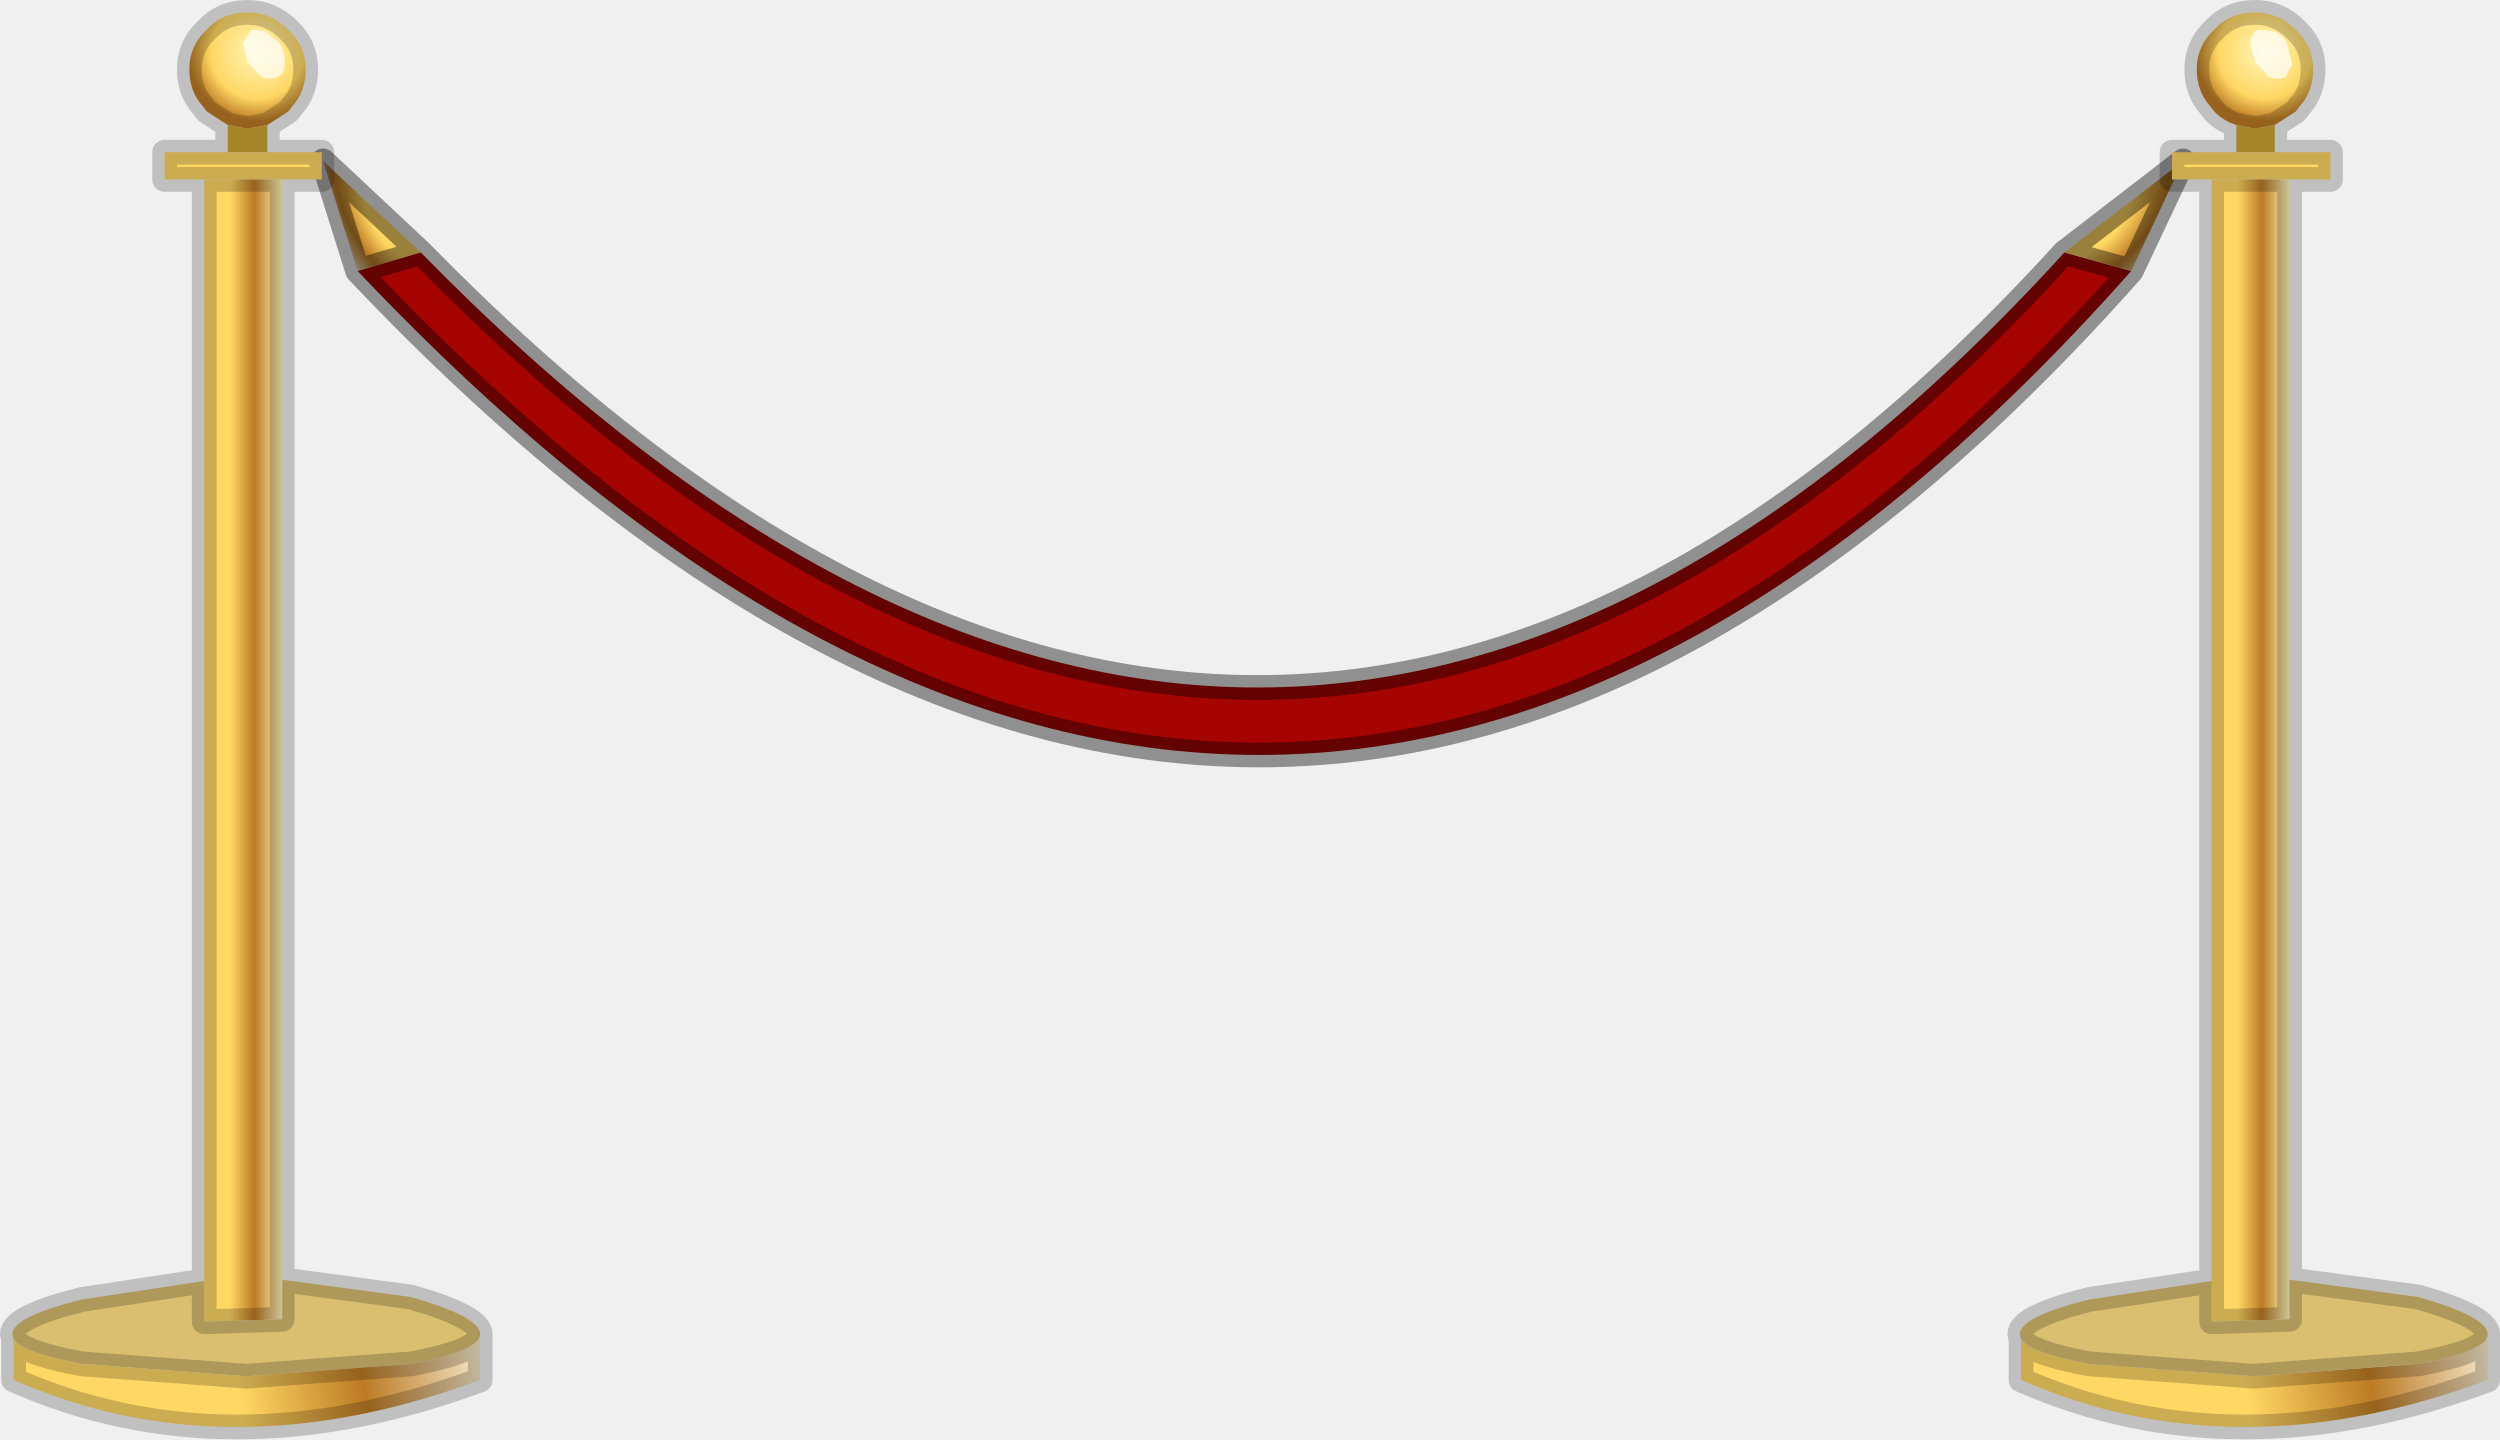
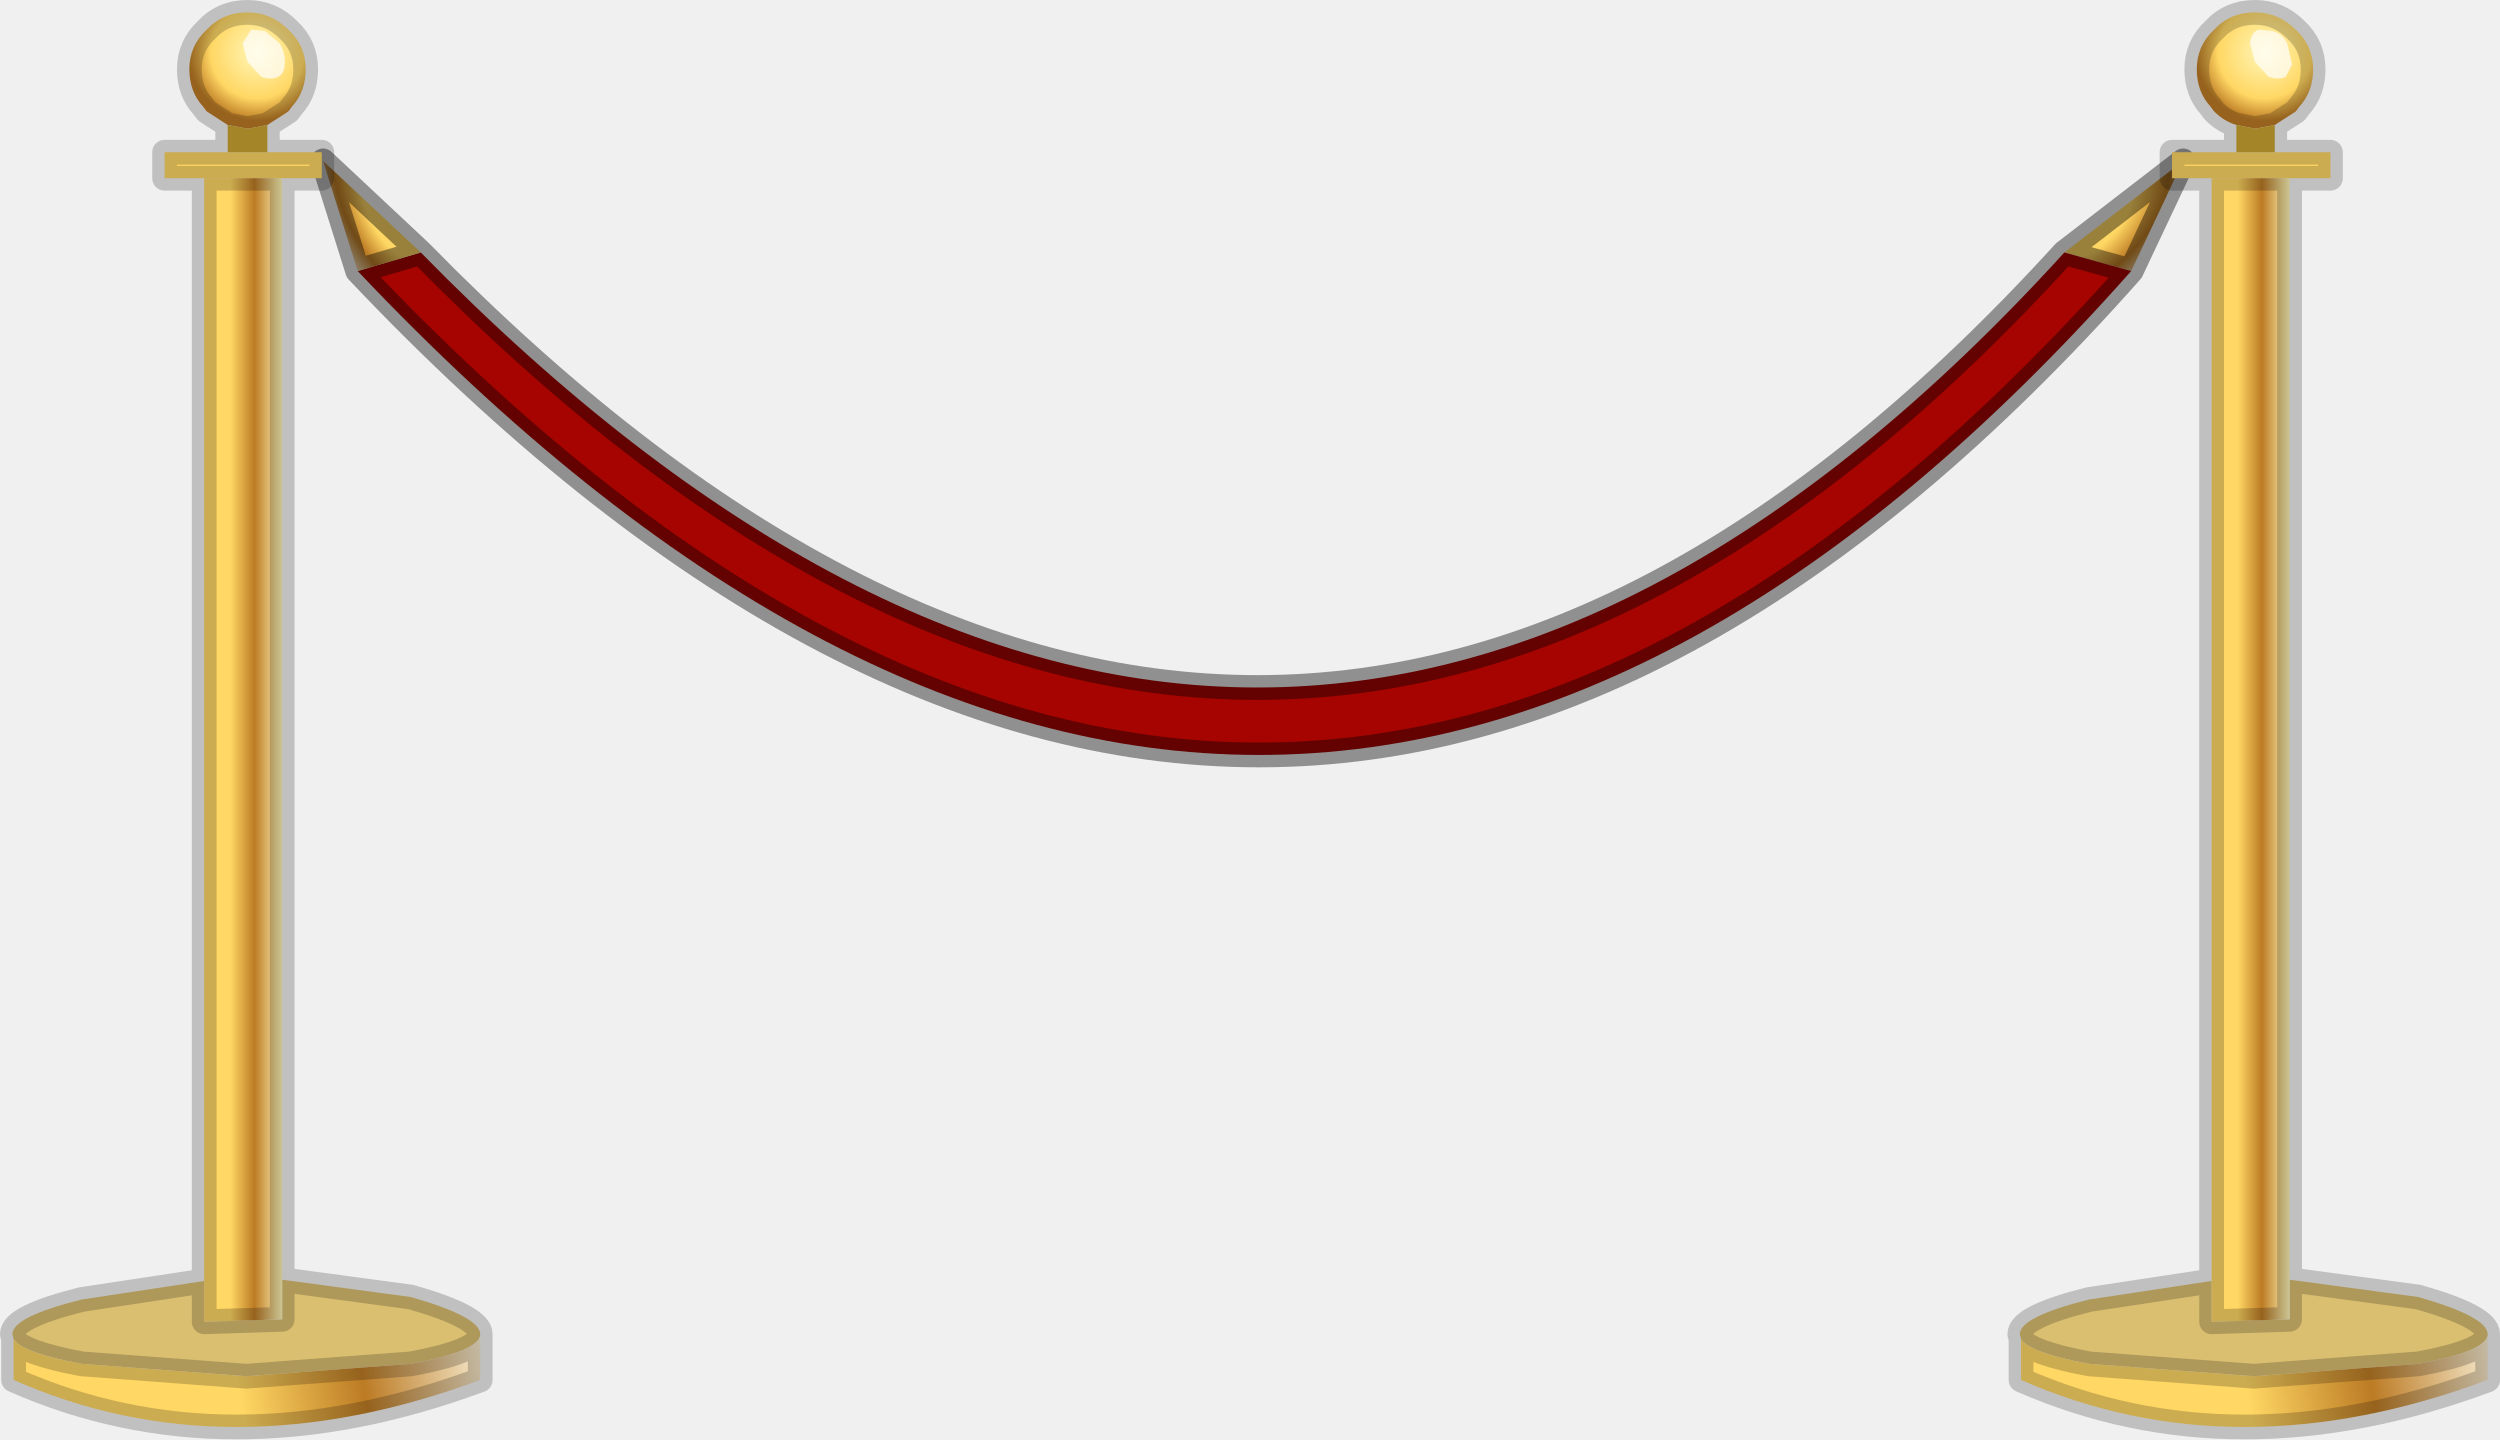
<svg xmlns="http://www.w3.org/2000/svg" xmlns:xlink="http://www.w3.org/1999/xlink" height="58.15px" width="101.0px">
  <g transform="matrix(1.0, 0.0, 0.0, 1.0, 51.25, 57.5)">
    <use height="58.15" transform="matrix(1.0, 0.0, 0.0, 1.0, -51.25, -57.5)" width="101.0" xlink:href="#decoration180-shape0" />
  </g>
  <defs>
    <g id="decoration180-shape0" transform="matrix(1.0, 0.0, 0.0, 1.0, 51.25, 57.5)">
-       <path d="M-36.8 -46.55 L-38.2 -51.0 -34.25 -47.3 -36.8 -46.55" fill="url(#decoration180-gradient0)" fill-rule="evenodd" stroke="none" />
-       <path d="M-36.8 -46.55 L-34.25 -47.3 Q0.15 -12.15 32.15 -47.3 L34.85 -46.55 Q0.2 -7.45 -36.8 -46.55" fill="#a50400" fill-rule="evenodd" stroke="none" />
-       <path d="M32.15 -47.3 L36.95 -51.0 34.85 -46.55 32.15 -47.3" fill="url(#decoration180-gradient1)" fill-rule="evenodd" stroke="none" />
-       <path d="M-34.25 -47.3 L-38.2 -51.0 -36.8 -46.55 -34.25 -47.3 Q0.15 -12.15 32.15 -47.3 L36.95 -51.0 34.85 -46.55 Q0.2 -7.45 -36.8 -46.55 M32.15 -47.3 L34.85 -46.55" fill="none" stroke="#000000" stroke-linecap="round" stroke-linejoin="round" stroke-opacity="0.4" stroke-width="1.0" />
+       <path d="M34.85 -46.55 L32.15 -47.3 36.95 -51.0 34.85 -46.55" fill="url(#decoration180-gradient0)" fill-rule="evenodd" stroke="none" />
+       <path d="M32.15 -47.3 L34.85 -46.55 Q0.2 -7.45 -36.8 -46.55 L-34.25 -47.3 Q0.15 -12.15 32.15 -47.3" fill="#a50400" fill-rule="evenodd" stroke="none" />
+       <path d="M-34.25 -47.3 L-36.8 -46.55 -38.2 -51.0 -34.25 -47.3" fill="url(#decoration180-gradient1)" fill-rule="evenodd" stroke="none" />
+       <path d="M32.15 -47.3 L34.85 -46.55 36.95 -51.0 32.15 -47.3 Q0.15 -12.15 -34.25 -47.3 L-36.8 -46.55 Q0.2 -7.45 34.85 -46.55 M-34.25 -47.3 L-38.2 -51.0 -36.8 -46.55" fill="none" stroke="#000000" stroke-linecap="round" stroke-linejoin="round" stroke-opacity="0.4" stroke-width="1.0" />
      <path d="M-42.05 -52.45 L-42.9 -53.0 -43.05 -53.2 Q-43.6 -53.8 -43.6 -54.7 -43.6 -55.65 -42.9 -56.3 -42.25 -57.0 -41.25 -57.0 -40.3 -57.0 -39.6 -56.3 -38.9 -55.65 -38.9 -54.7 -38.9 -53.8 -39.45 -53.2 L-39.6 -53.0 -40.45 -52.45 -41.25 -52.3 -42.05 -52.45" fill="url(#decoration180-gradient2)" fill-rule="evenodd" stroke="none" />
-       <path d="M-40.45 -51.35 L-38.25 -51.35 -38.25 -50.25 -39.85 -50.25 -43.0 -50.25 -44.6 -50.25 -44.6 -51.35 -42.05 -51.35 -40.45 -51.35" fill="#ffd764" fill-rule="evenodd" stroke="none" />
+       <path d="M-40.45 -51.35 L-38.25 -51.35 -38.25 -50.3 -39.85 -50.3 -43.0 -50.3 -44.6 -50.3 -44.6 -51.35 -42.05 -51.35 -40.45 -51.35" fill="#ffd764" fill-rule="evenodd" stroke="none" />
      <path d="M-42.05 -51.35 L-42.05 -52.45 -41.25 -52.3 -40.45 -52.45 -40.45 -51.35 -42.05 -51.35" fill="#cda632" fill-rule="evenodd" stroke="none" />
-       <path d="M-39.85 -50.25 L-39.85 -5.8 -39.85 -4.2 -43.0 -4.1 -43.0 -5.75 -43.0 -50.25 -39.85 -50.25" fill="url(#decoration180-gradient3)" fill-rule="evenodd" stroke="none" />
      <path d="M-39.85 -5.8 L-34.65 -5.1 Q-31.85 -4.3 -31.85 -3.6 L-31.85 -3.55 Q-31.95 -2.9 -34.65 -2.4 L-41.3 -1.9 -47.95 -2.4 Q-50.35 -2.85 -50.7 -3.4 L-50.75 -3.6 Q-50.75 -4.3 -47.95 -5.0 L-43.0 -5.75 -43.0 -4.1 -39.85 -4.2 -39.85 -5.8" fill="#dabf71" fill-rule="evenodd" stroke="none" />
-       <path d="M-31.85 -3.55 L-31.85 -1.75 Q-42.1 2.05 -50.7 -1.75 L-50.7 -3.4 Q-50.35 -2.85 -47.95 -2.4 L-41.3 -1.9 -34.65 -2.4 Q-31.95 -2.9 -31.85 -3.55" fill="url(#decoration180-gradient4)" fill-rule="evenodd" stroke="none" />
-       <path d="M-40.45 -51.35 L-38.25 -51.35 -38.25 -50.25 -39.85 -50.25 -39.85 -5.8 -34.65 -5.1 Q-31.85 -4.3 -31.85 -3.6 L-31.85 -3.55 -31.85 -1.75 Q-42.1 2.05 -50.7 -1.75 L-50.7 -3.4 -50.75 -3.6 Q-50.75 -4.3 -47.95 -5.0 L-43.0 -5.75 -43.0 -50.25 -44.6 -50.25 -44.6 -51.35 -42.05 -51.35 -42.05 -52.45 -42.9 -53.0 -43.05 -53.2 Q-43.6 -53.8 -43.6 -54.7 -43.6 -55.65 -42.9 -56.3 -42.25 -57.0 -41.25 -57.0 -40.3 -57.0 -39.6 -56.3 -38.9 -55.65 -38.9 -54.7 -38.9 -53.8 -39.45 -53.2 L-39.6 -53.0 -40.45 -52.45 -40.45 -51.35 -42.05 -51.35 M-40.45 -52.45 L-41.25 -52.3 -42.05 -52.45 M-43.0 -50.25 L-39.85 -50.25 M-31.85 -3.55 Q-31.95 -2.9 -34.65 -2.4 L-41.3 -1.9 -47.95 -2.4 Q-50.35 -2.85 -50.7 -3.4 M-43.0 -5.75 L-43.0 -4.1 -39.85 -4.2 -39.85 -5.8" fill="none" stroke="#000000" stroke-linecap="round" stroke-linejoin="round" stroke-opacity="0.2" stroke-width="1.0" />
+       <path d="M-31.85 -3.55 L-31.85 -1.75 Q-42.1 2.05 -50.7 -1.75 L-50.7 -3.4 Q-50.35 -2.85 -47.95 -2.4 L-41.3 -1.9 -34.65 -2.4 Q-31.95 -2.9 -31.85 -3.55" fill="url(#decoration180-gradient3)" fill-rule="evenodd" stroke="none" />
+       <path d="M-39.85 -50.3 L-39.85 -5.8 -39.85 -4.2 -43.0 -4.1 -43.0 -5.75 -43.0 -50.3 -39.85 -50.3" fill="url(#decoration180-gradient4)" fill-rule="evenodd" stroke="none" />
+       <path d="M-40.45 -51.35 L-38.25 -51.35 -38.25 -50.3 -39.85 -50.3 -39.85 -5.8 -34.65 -5.1 Q-31.85 -4.3 -31.85 -3.6 L-31.85 -3.55 -31.85 -1.75 Q-42.1 2.05 -50.7 -1.75 L-50.7 -3.4 -50.75 -3.6 Q-50.75 -4.3 -47.95 -5.0 L-43.0 -5.75 -43.0 -50.3 -44.6 -50.3 -44.6 -51.35 -42.05 -51.35 -42.05 -52.45 -42.9 -53.0 -43.05 -53.2 Q-43.6 -53.8 -43.6 -54.7 -43.6 -55.65 -42.9 -56.3 -42.25 -57.0 -41.25 -57.0 -40.3 -57.0 -39.6 -56.3 -38.9 -55.65 -38.9 -54.7 -38.9 -53.8 -39.45 -53.2 L-39.6 -53.0 -40.45 -52.45 -40.45 -51.35 -42.05 -51.35 M-40.45 -52.45 L-41.25 -52.3 -42.05 -52.45 M-31.85 -3.55 Q-31.95 -2.9 -34.65 -2.4 L-41.3 -1.9 -47.95 -2.4 Q-50.35 -2.85 -50.7 -3.4 M-43.0 -5.75 L-43.0 -4.1 -39.85 -4.2 -39.85 -5.8 M-43.0 -50.3 L-39.85 -50.3" fill="none" stroke="#000000" stroke-linecap="round" stroke-linejoin="round" stroke-opacity="0.2" stroke-width="1.0" />
      <path d="M-40.7 -54.4 L-41.25 -55.0 -41.45 -55.75 -41.1 -56.3 -40.55 -56.25 -39.95 -55.75 Q-39.7 -55.3 -39.75 -54.9 -39.75 -54.55 -40.0 -54.4 -40.3 -54.25 -40.7 -54.4" fill="#ffffff" fill-opacity="0.702" fill-rule="evenodd" stroke="none" />
-       <path d="M40.65 -51.35 L42.9 -51.35 42.9 -50.25 41.25 -50.25 38.1 -50.25 36.5 -50.25 36.5 -51.35 39.1 -51.35 40.65 -51.35" fill="#ffd764" fill-rule="evenodd" stroke="none" />
+       <path d="M40.65 -51.35 L42.9 -51.35 42.9 -50.3 41.25 -50.3 38.1 -50.3 36.5 -50.3 36.5 -51.35 39.1 -51.35 40.65 -51.35" fill="#ffd764" fill-rule="evenodd" stroke="none" />
      <path d="M39.1 -52.45 Q38.6 -52.6 38.2 -53.0 L38.05 -53.2 Q37.5 -53.8 37.5 -54.7 37.5 -55.65 38.2 -56.3 38.85 -57.0 39.85 -57.0 40.8 -57.0 41.5 -56.3 42.2 -55.65 42.2 -54.7 42.2 -53.8 41.65 -53.2 L41.5 -53.0 40.65 -52.45 39.85 -52.3 39.1 -52.45" fill="url(#decoration180-gradient5)" fill-rule="evenodd" stroke="none" />
      <path d="M39.1 -51.35 L39.1 -52.45 39.85 -52.3 40.65 -52.45 40.65 -51.35 39.1 -51.35" fill="#cda632" fill-rule="evenodd" stroke="none" />
-       <path d="M41.25 -50.25 L41.25 -5.8 41.25 -4.2 38.1 -4.1 38.1 -5.75 38.1 -50.25 41.25 -50.25" fill="url(#decoration180-gradient6)" fill-rule="evenodd" stroke="none" />
-       <path d="M49.25 -3.55 L49.25 -1.75 Q39.05 2.05 30.4 -1.75 L30.4 -3.4 Q30.75 -2.85 33.15 -2.4 L39.8 -1.9 46.45 -2.4 Q49.15 -2.9 49.25 -3.55" fill="url(#decoration180-gradient7)" fill-rule="evenodd" stroke="none" />
      <path d="M41.25 -5.8 L46.45 -5.1 Q49.25 -4.3 49.25 -3.6 L49.25 -3.55 Q49.15 -2.9 46.45 -2.4 L39.8 -1.9 33.15 -2.4 Q30.75 -2.85 30.4 -3.4 L30.35 -3.6 Q30.35 -4.3 33.15 -5.0 L38.1 -5.75 38.1 -4.1 41.25 -4.2 41.25 -5.8" fill="#dabf71" fill-rule="evenodd" stroke="none" />
-       <path d="M40.65 -51.35 L42.9 -51.35 42.9 -50.25 41.25 -50.25 41.25 -5.8 46.45 -5.1 Q49.25 -4.3 49.25 -3.6 L49.25 -3.55 49.25 -1.75 Q39.05 2.05 30.4 -1.75 L30.4 -3.4 30.35 -3.6 Q30.35 -4.3 33.15 -5.0 L38.1 -5.75 38.1 -50.25 36.5 -50.25 36.5 -51.35 39.1 -51.35 39.1 -52.45 Q38.6 -52.6 38.2 -53.0 L38.05 -53.2 Q37.5 -53.8 37.5 -54.7 37.5 -55.65 38.2 -56.3 38.85 -57.0 39.85 -57.0 40.8 -57.0 41.5 -56.3 42.2 -55.65 42.2 -54.7 42.2 -53.8 41.65 -53.2 L41.5 -53.0 40.65 -52.45 40.65 -51.35 39.1 -51.35 M40.65 -52.45 L39.85 -52.3 39.1 -52.45 M38.1 -50.25 L41.25 -50.25 M49.25 -3.55 Q49.15 -2.9 46.45 -2.4 L39.8 -1.9 33.15 -2.4 Q30.75 -2.85 30.4 -3.4 M38.1 -5.75 L38.1 -4.1 41.25 -4.2 41.25 -5.8" fill="none" stroke="#000000" stroke-linecap="round" stroke-linejoin="round" stroke-opacity="0.2" stroke-width="1.0" />
+       <path d="M49.25 -3.55 L49.25 -1.75 Q39.05 2.05 30.4 -1.75 L30.4 -3.4 Q30.75 -2.85 33.15 -2.4 L39.8 -1.9 46.45 -2.4 Q49.15 -2.9 49.25 -3.55" fill="url(#decoration180-gradient6)" fill-rule="evenodd" stroke="none" />
+       <path d="M41.25 -50.3 L41.25 -5.8 41.25 -4.2 38.1 -4.1 38.1 -5.75 38.1 -50.3 41.25 -50.3" fill="url(#decoration180-gradient7)" fill-rule="evenodd" stroke="none" />
+       <path d="M40.65 -51.35 L42.9 -51.35 42.9 -50.3 41.25 -50.3 41.25 -5.8 46.45 -5.1 Q49.25 -4.3 49.25 -3.6 L49.25 -3.55 49.25 -1.75 Q39.05 2.05 30.4 -1.75 L30.4 -3.4 30.35 -3.6 Q30.35 -4.3 33.15 -5.0 L38.1 -5.75 38.1 -50.3 36.5 -50.3 36.5 -51.35 39.1 -51.35 39.1 -52.45 Q38.6 -52.6 38.2 -53.0 L38.05 -53.2 Q37.5 -53.8 37.5 -54.7 37.5 -55.65 38.2 -56.3 38.85 -57.0 39.85 -57.0 40.8 -57.0 41.5 -56.3 42.2 -55.65 42.2 -54.7 42.2 -53.8 41.65 -53.2 L41.5 -53.0 40.65 -52.45 40.65 -51.35 39.1 -51.35 M40.65 -52.45 L39.85 -52.3 39.1 -52.45 M49.25 -3.55 Q49.15 -2.9 46.45 -2.4 L39.8 -1.9 33.15 -2.4 Q30.75 -2.85 30.4 -3.4 M38.1 -5.75 L38.1 -4.1 41.25 -4.2 41.25 -5.8 M38.1 -50.3 L41.25 -50.3" fill="none" stroke="#000000" stroke-linecap="round" stroke-linejoin="round" stroke-opacity="0.2" stroke-width="1.0" />
      <path d="M40.4 -54.4 L39.85 -55.0 39.65 -55.75 Q39.7 -56.2 40.0 -56.3 L40.55 -56.25 Q40.95 -56.15 41.15 -55.75 L41.35 -54.9 41.1 -54.4 Q40.8 -54.25 40.4 -54.4" fill="#ffffff" fill-opacity="0.702" fill-rule="evenodd" stroke="none" />
    </g>
-     <radialGradient cx="0" cy="0" gradientTransform="matrix(0.0035, 0.0061, -0.0029, 0.0016, -35.35, -48.75)" gradientUnits="userSpaceOnUse" id="decoration180-gradient0" r="819.2" spreadMethod="pad">
+     <radialGradient cx="0" cy="0" gradientTransform="matrix(0.0052, -0.0052, 0.0028, 0.0028, 33.25, -48.65)" gradientUnits="userSpaceOnUse" id="decoration180-gradient0" r="819.2" spreadMethod="pad">
      <stop offset="0.325" stop-color="#ffd764" />
      <stop offset="0.639" stop-color="#bc7b24" />
      <stop offset="1.0" stop-color="#fefae7" />
    </radialGradient>
-     <radialGradient cx="0" cy="0" gradientTransform="matrix(0.0052, -0.0052, 0.0028, 0.0028, 33.25, -48.65)" gradientUnits="userSpaceOnUse" id="decoration180-gradient1" r="819.2" spreadMethod="pad">
+     <radialGradient cx="0" cy="0" gradientTransform="matrix(0.0035, 0.0061, -0.0029, 0.0016, -35.35, -48.75)" gradientUnits="userSpaceOnUse" id="decoration180-gradient1" r="819.2" spreadMethod="pad">
      <stop offset="0.325" stop-color="#ffd764" />
      <stop offset="0.639" stop-color="#bc7b24" />
      <stop offset="1.0" stop-color="#fefae7" />
    </radialGradient>
    <radialGradient cx="0" cy="0" gradientTransform="matrix(0.0034, 0.0, 0.0, 0.0034, -40.85, -55.4)" gradientUnits="userSpaceOnUse" id="decoration180-gradient2" r="819.2" spreadMethod="pad">
      <stop offset="0.0" stop-color="#fff7b9" />
      <stop offset="0.678" stop-color="#ffd764" />
      <stop offset="1.0" stop-color="#bc7b24" />
    </radialGradient>
-     <linearGradient gradientTransform="matrix(0.0019, 0.0, 0.0, 0.0284, -41.4, -27.05)" gradientUnits="userSpaceOnUse" id="decoration180-gradient3" spreadMethod="pad" x1="-819.2" x2="819.2">
+     <linearGradient gradientTransform="matrix(0.0096, -0.0015, 4.0E-4, 0.0022, -38.9, -2.05)" gradientUnits="userSpaceOnUse" id="decoration180-gradient3" spreadMethod="pad" x1="-819.2" x2="819.2">
+       <stop offset="0.325" stop-color="#ffd764" />
+       <stop offset="0.639" stop-color="#bc7b24" />
+       <stop offset="1.0" stop-color="#fefae7" />
+     </linearGradient>
+     <linearGradient gradientTransform="matrix(0.0019, 0.0, 0.0, 0.0284, -41.4, -27.05)" gradientUnits="userSpaceOnUse" id="decoration180-gradient4" spreadMethod="pad" x1="-819.2" x2="819.2">
      <stop offset="0.325" stop-color="#ffd764" />
      <stop offset="0.639" stop-color="#bc7b24" />
      <stop offset="1.0" stop-color="#fff7b9" />
-     </linearGradient>
-     <linearGradient gradientTransform="matrix(0.0096, -0.0015, 4.0E-4, 0.0022, -38.9, -2.05)" gradientUnits="userSpaceOnUse" id="decoration180-gradient4" spreadMethod="pad" x1="-819.2" x2="819.2">
-       <stop offset="0.325" stop-color="#ffd764" />
-       <stop offset="0.639" stop-color="#bc7b24" />
-       <stop offset="1.0" stop-color="#fefae7" />
    </linearGradient>
    <radialGradient cx="0" cy="0" gradientTransform="matrix(0.0034, 0.0, 0.0, 0.0034, 40.25, -55.4)" gradientUnits="userSpaceOnUse" id="decoration180-gradient5" r="819.2" spreadMethod="pad">
      <stop offset="0.0" stop-color="#fff7b9" />
      <stop offset="0.678" stop-color="#ffd764" />
      <stop offset="1.0" stop-color="#bc7b24" />
    </radialGradient>
-     <linearGradient gradientTransform="matrix(0.0019, 0.0, 0.0, 0.0284, 39.7, -27.05)" gradientUnits="userSpaceOnUse" id="decoration180-gradient6" spreadMethod="pad" x1="-819.2" x2="819.2">
+     <linearGradient gradientTransform="matrix(0.0096, -0.0015, 4.0E-4, 0.0022, 42.2, -2.05)" gradientUnits="userSpaceOnUse" id="decoration180-gradient6" spreadMethod="pad" x1="-819.2" x2="819.2">
+       <stop offset="0.325" stop-color="#ffd764" />
+       <stop offset="0.639" stop-color="#bc7b24" />
+       <stop offset="1.0" stop-color="#fefae7" />
+     </linearGradient>
+     <linearGradient gradientTransform="matrix(0.0019, 0.0, 0.0, 0.0284, 39.7, -27.05)" gradientUnits="userSpaceOnUse" id="decoration180-gradient7" spreadMethod="pad" x1="-819.2" x2="819.2">
      <stop offset="0.325" stop-color="#ffd764" />
      <stop offset="0.639" stop-color="#bc7b24" />
      <stop offset="1.0" stop-color="#fff7b9" />
    </linearGradient>
-     <linearGradient gradientTransform="matrix(0.0096, -0.0015, 4.0E-4, 0.0022, 42.2, -2.05)" gradientUnits="userSpaceOnUse" id="decoration180-gradient7" spreadMethod="pad" x1="-819.2" x2="819.2">
-       <stop offset="0.325" stop-color="#ffd764" />
-       <stop offset="0.639" stop-color="#bc7b24" />
-       <stop offset="1.0" stop-color="#fefae7" />
-     </linearGradient>
  </defs>
</svg>
